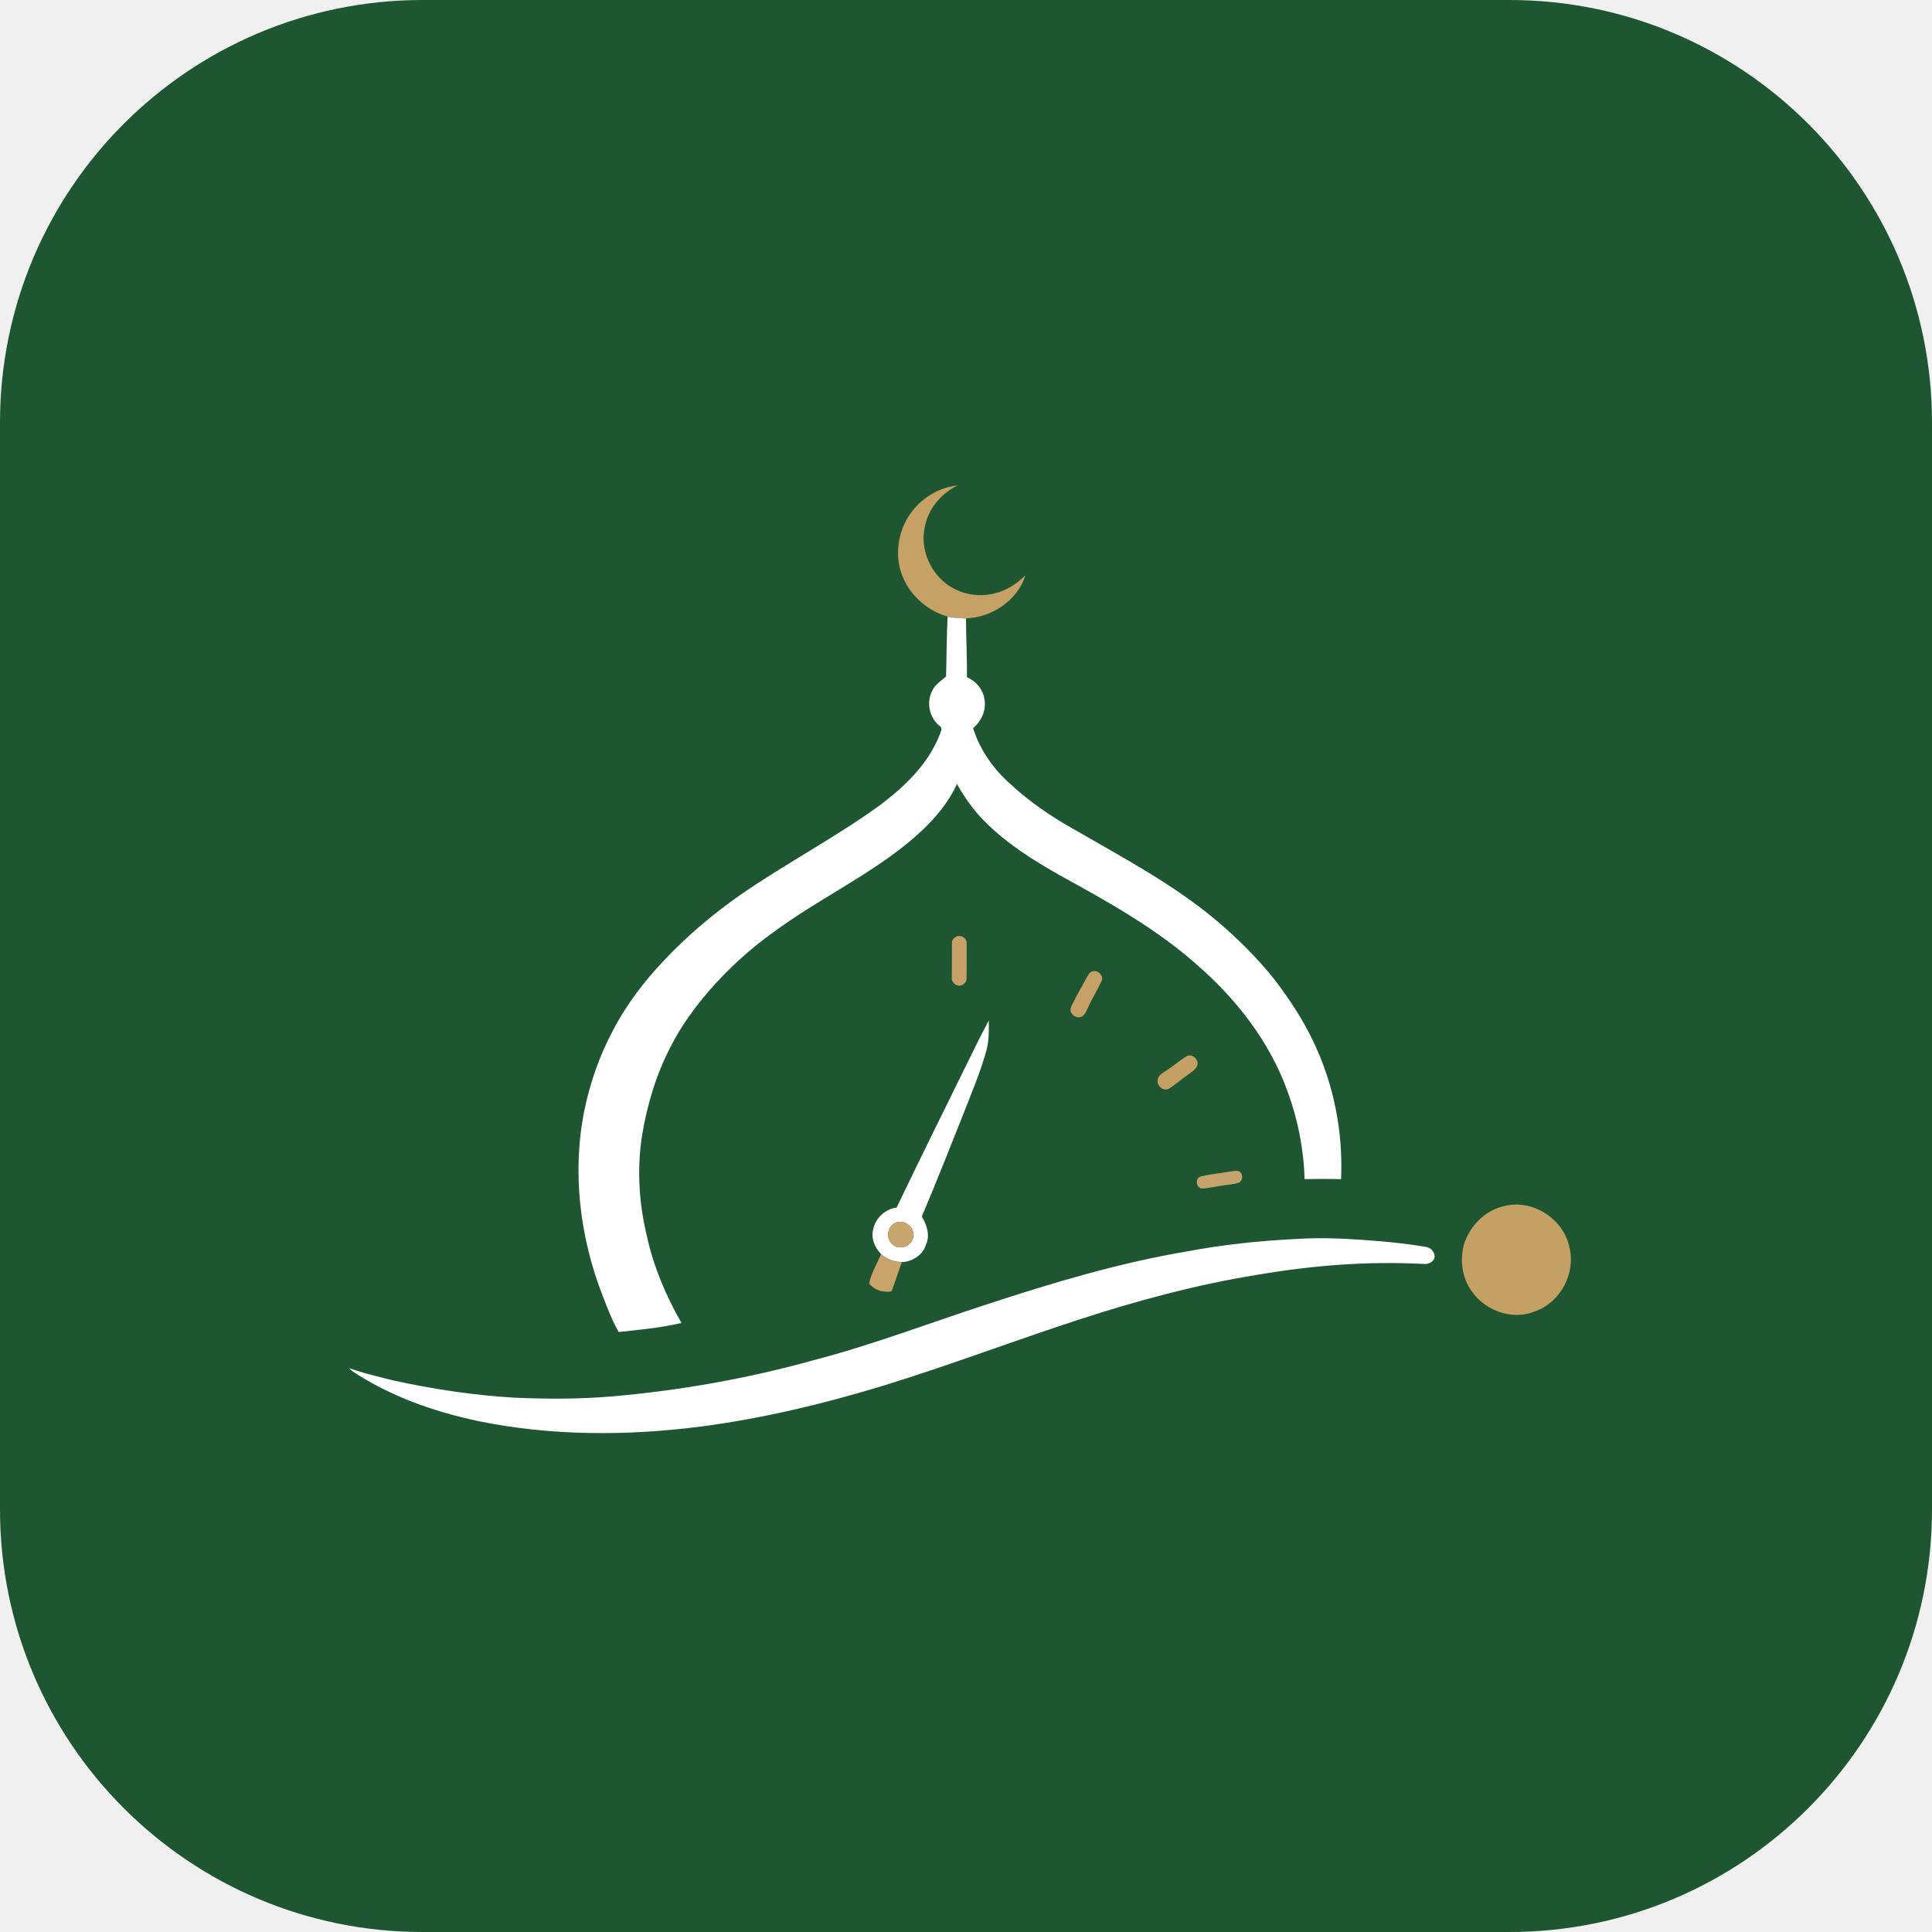
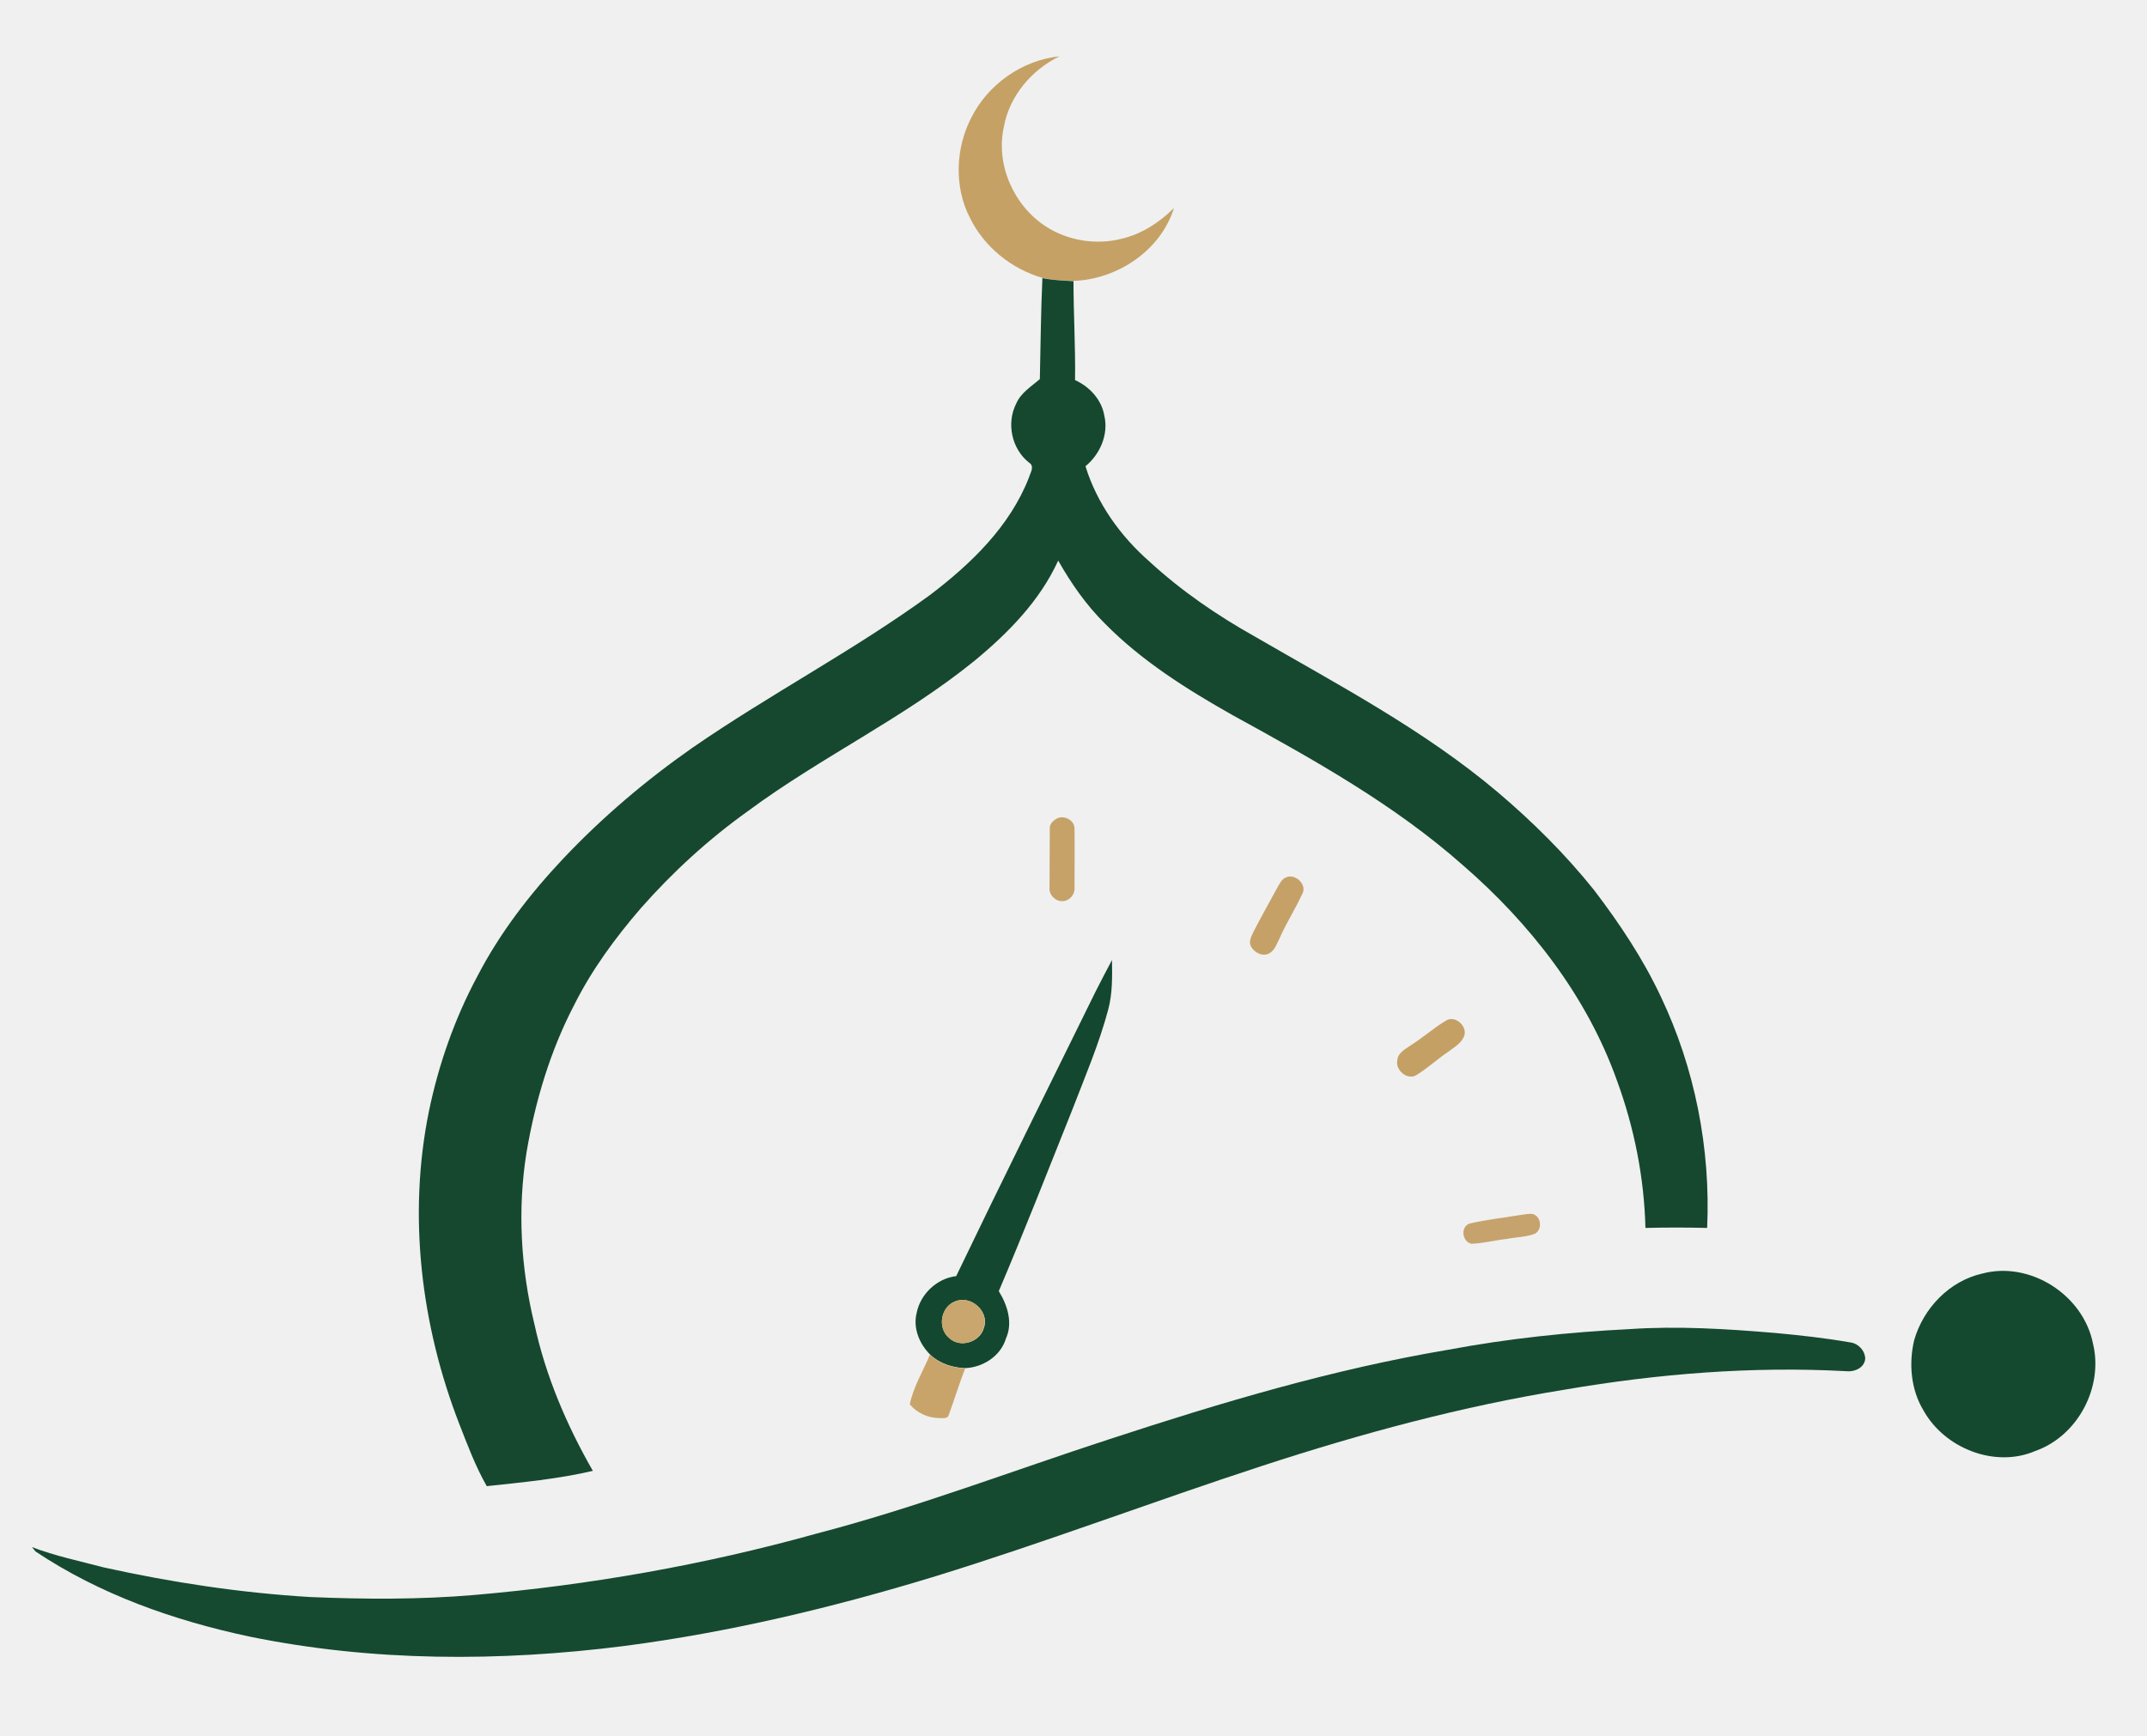
- <svg xmlns="http://www.w3.org/2000/svg" viewBox="0 0 512 512" role="img" aria-label="Prayer Times">
-   <rect width="512" height="512" rx="112" fill="#1e5631" />
-   <g transform="translate(256 256) scale(0.4) translate(-421 -340.5)">
-     <style type="text/css">
+ <svg xmlns="http://www.w3.org/2000/svg" version="1.1" id="Layer_1" x="0px" y="0px" viewBox="0 0 842 681" style="enable-background:new 0 0 842 681;" xml:space="preserve">
+   <style type="text/css">
	.st0{fill:#C5A165;}
- 	.st1{fill:#FFFFFF;}
+ 	.st1{fill:#15482F;}
	.st2{fill:#C6A269;}
	.st3{fill:#C6A167;}
- 	.st4{fill:#C4A065;}
- 	.st5{fill:#C6A36C;}
- 	.st6{fill:#C9A66D;}
- 	.st7{fill:#C9A46A;}
+ 	.st4{fill:#14472F;}
+ 	.st5{fill:#C4A065;}
+ 	.st6{fill:#C6A36C;}
+ 	.st7{fill:#14492F;}
+ 	.st8{fill:#C9A66D;}
+ 	.st9{fill:#154A30;}
+ 	.st10{fill:#C9A46A;}
</style>
+   <g>
+     <path class="st0" d="M381,46c6.6-13,19.9-22.4,34.5-23.9c-10.9,5.3-19.6,15.5-21.8,27.6c-3.3,14.8,3.8,30.9,16.4,39.1   c8.6,5.6,19.6,7.4,29.6,4.9c7.9-1.8,15-6.4,20.7-12.1c-5.2,16.7-22.2,28-39.4,28.6c-4.1-0.1-8.2-0.3-12.2-1.2   c-12.1-3.5-22.8-12.1-28.4-23.5C374.1,73.3,374.7,58.1,381,46z" />
+   </g>
+   <g>
+     <path class="st1" d="M408.8,109.1c4,0.8,8.1,1,12.2,1.2c0,12.9,0.8,25.9,0.6,38.8c5.7,2.6,10.4,7.6,11.5,14   c1.7,7.4-1.7,15.1-7.4,19.8c4.5,14.6,13.7,27.4,25.1,37.4c12.5,11.5,26.5,21.1,41.3,29.4c32.6,18.9,66.3,36.6,95.2,61   c13.7,11.6,26.5,24.3,37.8,38.4c10,13.1,19.2,26.9,26.2,41.8c13.4,28.1,19.6,59.7,18.2,90.8c-8-0.2-16.1-0.2-24.2,0   c-0.5-19.8-4.4-39.4-11.2-57.9c-11.8-33.1-34.1-61.6-60.4-84.4c-27-23.9-58.7-41.5-90.2-58.8c-17.9-10.1-35.6-21.2-50.1-35.9   c-7.4-7.3-13.3-15.8-18.4-24.8c-7.2,15.8-19.6,28.4-32.8,39.3c-27.7,22.5-60.3,37.8-88.9,59c-15.4,11-29.5,23.9-42,38.1   c-10,11.6-19.2,24.1-26.1,37.9c-9.4,18-15.3,37.8-18.7,57.8c-3.6,22.4-2.3,45.4,3.1,67.5c4.4,20.3,12.6,39.5,22.9,57.5   c-13.7,3.2-27.7,4.5-41.6,6c-4.4-7.7-7.5-16-10.7-24.2c-15.1-38.8-20.3-81.9-12-122.8c3.8-18.4,10.1-36.4,19-53   c8.8-17,20.6-32.3,33.7-46.2c15.3-16.2,32.4-30.7,50.7-43.5c30.4-21,63.2-38.1,93-59.8c16.1-12.2,31.4-26.9,38.9-46.1   c0.5-1.8,2.4-4.5,0.1-5.9c-6.8-5.3-9-15.4-5.1-23.1c1.8-4.3,6-6.8,9.3-9.7C408.1,135.6,408.2,122.3,408.8,109.1z" />
+   </g>
+   <g>
+     <path class="st2" d="M414.3,321.2c2.8-1.7,7.1,0.5,7.1,3.8c0.1,7.7,0,15.4,0,23.1c0.3,2.6-1.8,5.2-4.4,5.4c-3,0.3-5.8-2.5-5.4-5.5   c0.1-7.7,0-15.4,0.1-23C411.6,323.3,412.9,322,414.3,321.2z" />
+   </g>
+   <g>
+     <path class="st3" d="M504.3,344.2c3.6-1.7,8.5,2.8,6.4,6.5c-2.7,5.9-6.2,11.3-8.8,17.2c-1.1,2.1-1.8,4.7-4,6   c-2.6,1.6-6-0.2-7.3-2.6c-1-1.9,0.1-3.9,0.9-5.6c3-5.9,6.3-11.7,9.5-17.6C501.9,346.6,502.6,344.9,504.3,344.2z" />
+   </g>
+   <g>
    <g>
-       <path class="st0" d="M381,46c6.6-13,19.9-22.4,34.5-23.9c-10.9,5.3-19.6,15.5-21.8,27.6c-3.3,14.8,3.8,30.9,16.4,39.1   c8.6,5.6,19.6,7.4,29.6,4.9c7.9-1.8,15-6.4,20.7-12.1c-5.2,16.7-22.2,28-39.4,28.6c-4.1-0.1-8.2-0.3-12.2-1.2   c-12.1-3.5-22.8-12.1-28.4-23.5C374.1,73.3,374.7,58.1,381,46z" />
-     </g>
-     <g>
-       <path class="st1" d="M408.8,109.1c4,0.8,8.1,1,12.2,1.2c0,12.9,0.8,25.9,0.6,38.8c5.7,2.6,10.4,7.6,11.5,14   c1.7,7.4-1.7,15.1-7.4,19.8c4.5,14.6,13.7,27.4,25.1,37.4c12.5,11.5,26.5,21.1,41.3,29.4c32.6,18.9,66.3,36.6,95.2,61   c13.7,11.6,26.5,24.3,37.8,38.4c10,13.1,19.2,26.9,26.2,41.8c13.4,28.1,19.6,59.7,18.2,90.8c-8-0.2-16.1-0.2-24.2,0   c-0.5-19.8-4.4-39.4-11.2-57.9c-11.8-33.1-34.1-61.6-60.4-84.4c-27-23.9-58.7-41.5-90.2-58.8c-17.9-10.1-35.6-21.2-50.1-35.9   c-7.4-7.3-13.3-15.8-18.4-24.8c-7.2,15.8-19.6,28.4-32.8,39.3c-27.7,22.5-60.3,37.8-88.9,59c-15.4,11-29.5,23.9-42,38.1   c-10,11.6-19.2,24.1-26.1,37.9c-9.4,18-15.3,37.8-18.7,57.8c-3.6,22.4-2.3,45.4,3.1,67.5c4.4,20.3,12.6,39.5,22.9,57.5   c-13.7,3.2-27.7,4.5-41.6,6c-4.4-7.7-7.5-16-10.7-24.2c-15.1-38.8-20.3-81.9-12-122.8c3.8-18.4,10.1-36.4,19-53   c8.8-17,20.6-32.3,33.7-46.2c15.3-16.2,32.4-30.7,50.7-43.5c30.4-21,63.2-38.1,93-59.8c16.1-12.2,31.4-26.9,38.9-46.1   c0.5-1.8,2.4-4.5,0.1-5.9c-6.8-5.3-9-15.4-5.1-23.1c1.8-4.3,6-6.8,9.3-9.7C408.1,135.6,408.2,122.3,408.8,109.1z" />
-     </g>
-     <g>
-       <path class="st2" d="M414.3,321.2c2.8-1.7,7.1,0.5,7.1,3.8c0.1,7.7,0,15.4,0,23.1c0.3,2.6-1.8,5.2-4.4,5.4c-3,0.3-5.8-2.5-5.4-5.5   c0.1-7.7,0-15.4,0.1-23C411.6,323.3,412.9,322,414.3,321.2z" />
-     </g>
-     <g>
-       <path class="st3" d="M504.3,344.2c3.6-1.7,8.5,2.8,6.4,6.5c-2.7,5.9-6.2,11.3-8.8,17.2c-1.1,2.1-1.8,4.7-4,6   c-2.6,1.6-6-0.2-7.3-2.6c-1-1.9,0.1-3.9,0.9-5.6c3-5.9,6.3-11.7,9.5-17.6C501.9,346.6,502.6,344.9,504.3,344.2z" />
-     </g>
-     <g>
-       <g>
-         <path class="st1" d="M429.7,388.9c2.1-4.1,4.2-8.2,6.4-12.3c0.1,6.5,0.2,13.2-1.5,19.5c-3.6,13.5-9.1,26.3-14.1,39.3    c-9.5,23.8-18.8,47.6-28.8,71.1c3.4,5.5,5.6,12.4,2.8,18.6c-2.1,6.9-9,11.3-16,11.6c-5-0.2-10.1-1.8-13.8-5.4    c-4.2-4.2-6.7-10.4-5.2-16.3c1.5-7.4,7.9-13.5,15.5-14.4C392.9,463.3,411.4,426.1,429.7,388.9z M374.4,510.6    c-5.5,2.2-6.8,10.4-2.2,14.2c4.2,4.2,12.2,1.8,13.7-4C388.1,514.4,380.6,507.8,374.4,510.6z" />
-       </g>
-     </g>
-     <g>
-       <path class="st4" d="M567.2,400.3c3.8-2.2,8.8,2.8,6.8,6.6c-1.3,2.7-4,4.1-6.2,5.8c-4.1,2.8-7.8,6.2-12.1,8.9   c-3.6,2.5-8.6-1.8-7.7-5.7c0.2-2.9,3.1-4.3,5.2-5.8C558,407.1,562.3,403.2,567.2,400.3z" />
-     </g>
-     <g>
-       <path class="st5" d="M596.4,476.6c1.5-0.2,3-0.5,4.5-0.4c3.5,0.7,4.2,6.1,1,7.8c-3.5,1.3-7.3,1.3-10.9,2c-4.7,0.5-9.3,1.8-14,1.9   c-3.8-0.9-4.3-7.1-0.3-8C583.2,478.4,589.9,477.7,596.4,476.6z" />
-     </g>
-     <g>
-       <path class="st4" d="M777.4,499.6c18.8-5,39.6,8.4,43.4,27.4c4.2,17.1-5.9,36.3-22.6,42.2c-15.8,6.8-35.5-1-43.8-15.8   c-5-8.2-5.9-18.5-3.7-27.7C754.3,513.2,764.5,502.5,777.4,499.6z" />
-     </g>
-     <g>
-       <path class="st6" d="M374.4,510.6c6.2-2.8,13.7,3.8,11.4,10.2c-1.4,5.7-9.4,8.2-13.7,4C367.6,521,368.9,512.8,374.4,510.6z" />
-     </g>
-     <g>
-       <path class="st1" d="M567.9,529.5c23.5-4.4,47.2-6.9,71-8.1c19.1-1.3,38.2-0.1,57.2,1.5c9.9,0.9,19.7,2,29.5,3.7   c3.2,0.4,5.8,3.2,5.9,6.4c-0.3,3.6-4.3,5.3-7.5,4.9c-36.8-2-73.8,1-110.1,7.2c-40.4,6.5-79.9,17.2-118.8,29.9   c-42.9,14-85,30-128.1,43.3c-39.9,12.2-80.7,22-122.2,27.4c-48.8,6.2-98.7,6.2-147-3.7c-29.6-6.3-58.6-16.5-83.9-33.4   c-0.3-0.4-1-1.3-1.4-1.7c9.2,3.5,18.8,5.5,28.3,8c26.7,5.9,53.8,10,81,11.6c21.4,0.9,42.8,1,64.1-0.8c45.3-3.9,90.2-11.8,134-24   c39.2-10.2,77-24.7,115.4-37.2C478.9,550.2,522.8,537.1,567.9,529.5z" />
-     </g>
-     <g>
-       <path class="st7" d="M364.7,531.4c3.6,3.6,8.8,5.2,13.8,5.4c-2.3,6-4.2,12.2-6.4,18.2c-0.4,1.8-2.7,1.2-4,1.3   c-4.3-0.1-8.6-2.1-11.3-5.4C358.2,544,362,537.9,364.7,531.4z" />
+       <path class="st4" d="M429.7,388.9c2.1-4.1,4.2-8.2,6.4-12.3c0.1,6.5,0.2,13.2-1.5,19.5c-3.6,13.5-9.1,26.3-14.1,39.3    c-9.5,23.8-18.8,47.6-28.8,71.1c3.4,5.5,5.6,12.4,2.8,18.6c-2.1,6.9-9,11.3-16,11.6c-5-0.2-10.1-1.8-13.8-5.4    c-4.2-4.2-6.7-10.4-5.2-16.3c1.5-7.4,7.9-13.5,15.5-14.4C392.9,463.3,411.4,426.1,429.7,388.9z M374.4,510.6    c-5.5,2.2-6.8,10.4-2.2,14.2c4.2,4.2,12.2,1.8,13.7-4C388.1,514.4,380.6,507.8,374.4,510.6z" />
    </g>
  </g>
+   <g>
+     <path class="st5" d="M567.2,400.3c3.8-2.2,8.8,2.8,6.8,6.6c-1.3,2.7-4,4.1-6.2,5.8c-4.1,2.8-7.8,6.2-12.1,8.9   c-3.6,2.5-8.6-1.8-7.7-5.7c0.2-2.9,3.1-4.3,5.2-5.8C558,407.1,562.3,403.2,567.2,400.3z" />
+   </g>
+   <g>
+     <path class="st6" d="M596.4,476.6c1.5-0.2,3-0.5,4.5-0.4c3.5,0.7,4.2,6.1,1,7.8c-3.5,1.3-7.3,1.3-10.9,2c-4.7,0.5-9.3,1.8-14,1.9   c-3.8-0.9-4.3-7.1-0.3-8C583.2,478.4,589.9,477.7,596.4,476.6z" />
+   </g>
+   <g>
+     <path class="st7" d="M777.4,499.6c18.8-5,39.6,8.4,43.4,27.4c4.2,17.1-5.9,36.3-22.6,42.2c-15.8,6.8-35.5-1-43.8-15.8   c-5-8.2-5.9-18.5-3.7-27.7C754.3,513.2,764.5,502.5,777.4,499.6z" />
+   </g>
+   <g>
+     <path class="st8" d="M374.4,510.6c6.2-2.8,13.7,3.8,11.4,10.2c-1.4,5.7-9.4,8.2-13.7,4C367.6,521,368.9,512.8,374.4,510.6z" />
+   </g>
+   <g>
+     <path class="st9" d="M567.9,529.5c23.5-4.4,47.2-6.9,71-8.1c19.1-1.3,38.2-0.1,57.2,1.5c9.9,0.9,19.7,2,29.5,3.7   c3.2,0.4,5.8,3.2,5.9,6.4c-0.3,3.6-4.3,5.3-7.5,4.9c-36.8-2-73.8,1-110.1,7.2c-40.4,6.5-79.9,17.2-118.8,29.9   c-42.9,14-85,30-128.1,43.3c-39.9,12.2-80.7,22-122.2,27.4c-48.8,6.2-98.7,6.2-147-3.7c-29.6-6.3-58.6-16.5-83.9-33.4   c-0.3-0.4-1-1.3-1.4-1.7c9.2,3.5,18.8,5.5,28.3,8c26.7,5.9,53.8,10,81,11.6c21.4,0.9,42.8,1,64.1-0.8c45.3-3.9,90.2-11.8,134-24   c39.2-10.2,77-24.7,115.4-37.2C478.9,550.2,522.8,537.1,567.9,529.5z" />
+   </g>
+   <g>
+     <path class="st10" d="M364.7,531.4c3.6,3.6,8.8,5.2,13.8,5.4c-2.3,6-4.2,12.2-6.4,18.2c-0.4,1.8-2.7,1.2-4,1.3   c-4.3-0.1-8.6-2.1-11.3-5.4C358.2,544,362,537.9,364.7,531.4z" />
+   </g>
</svg>
